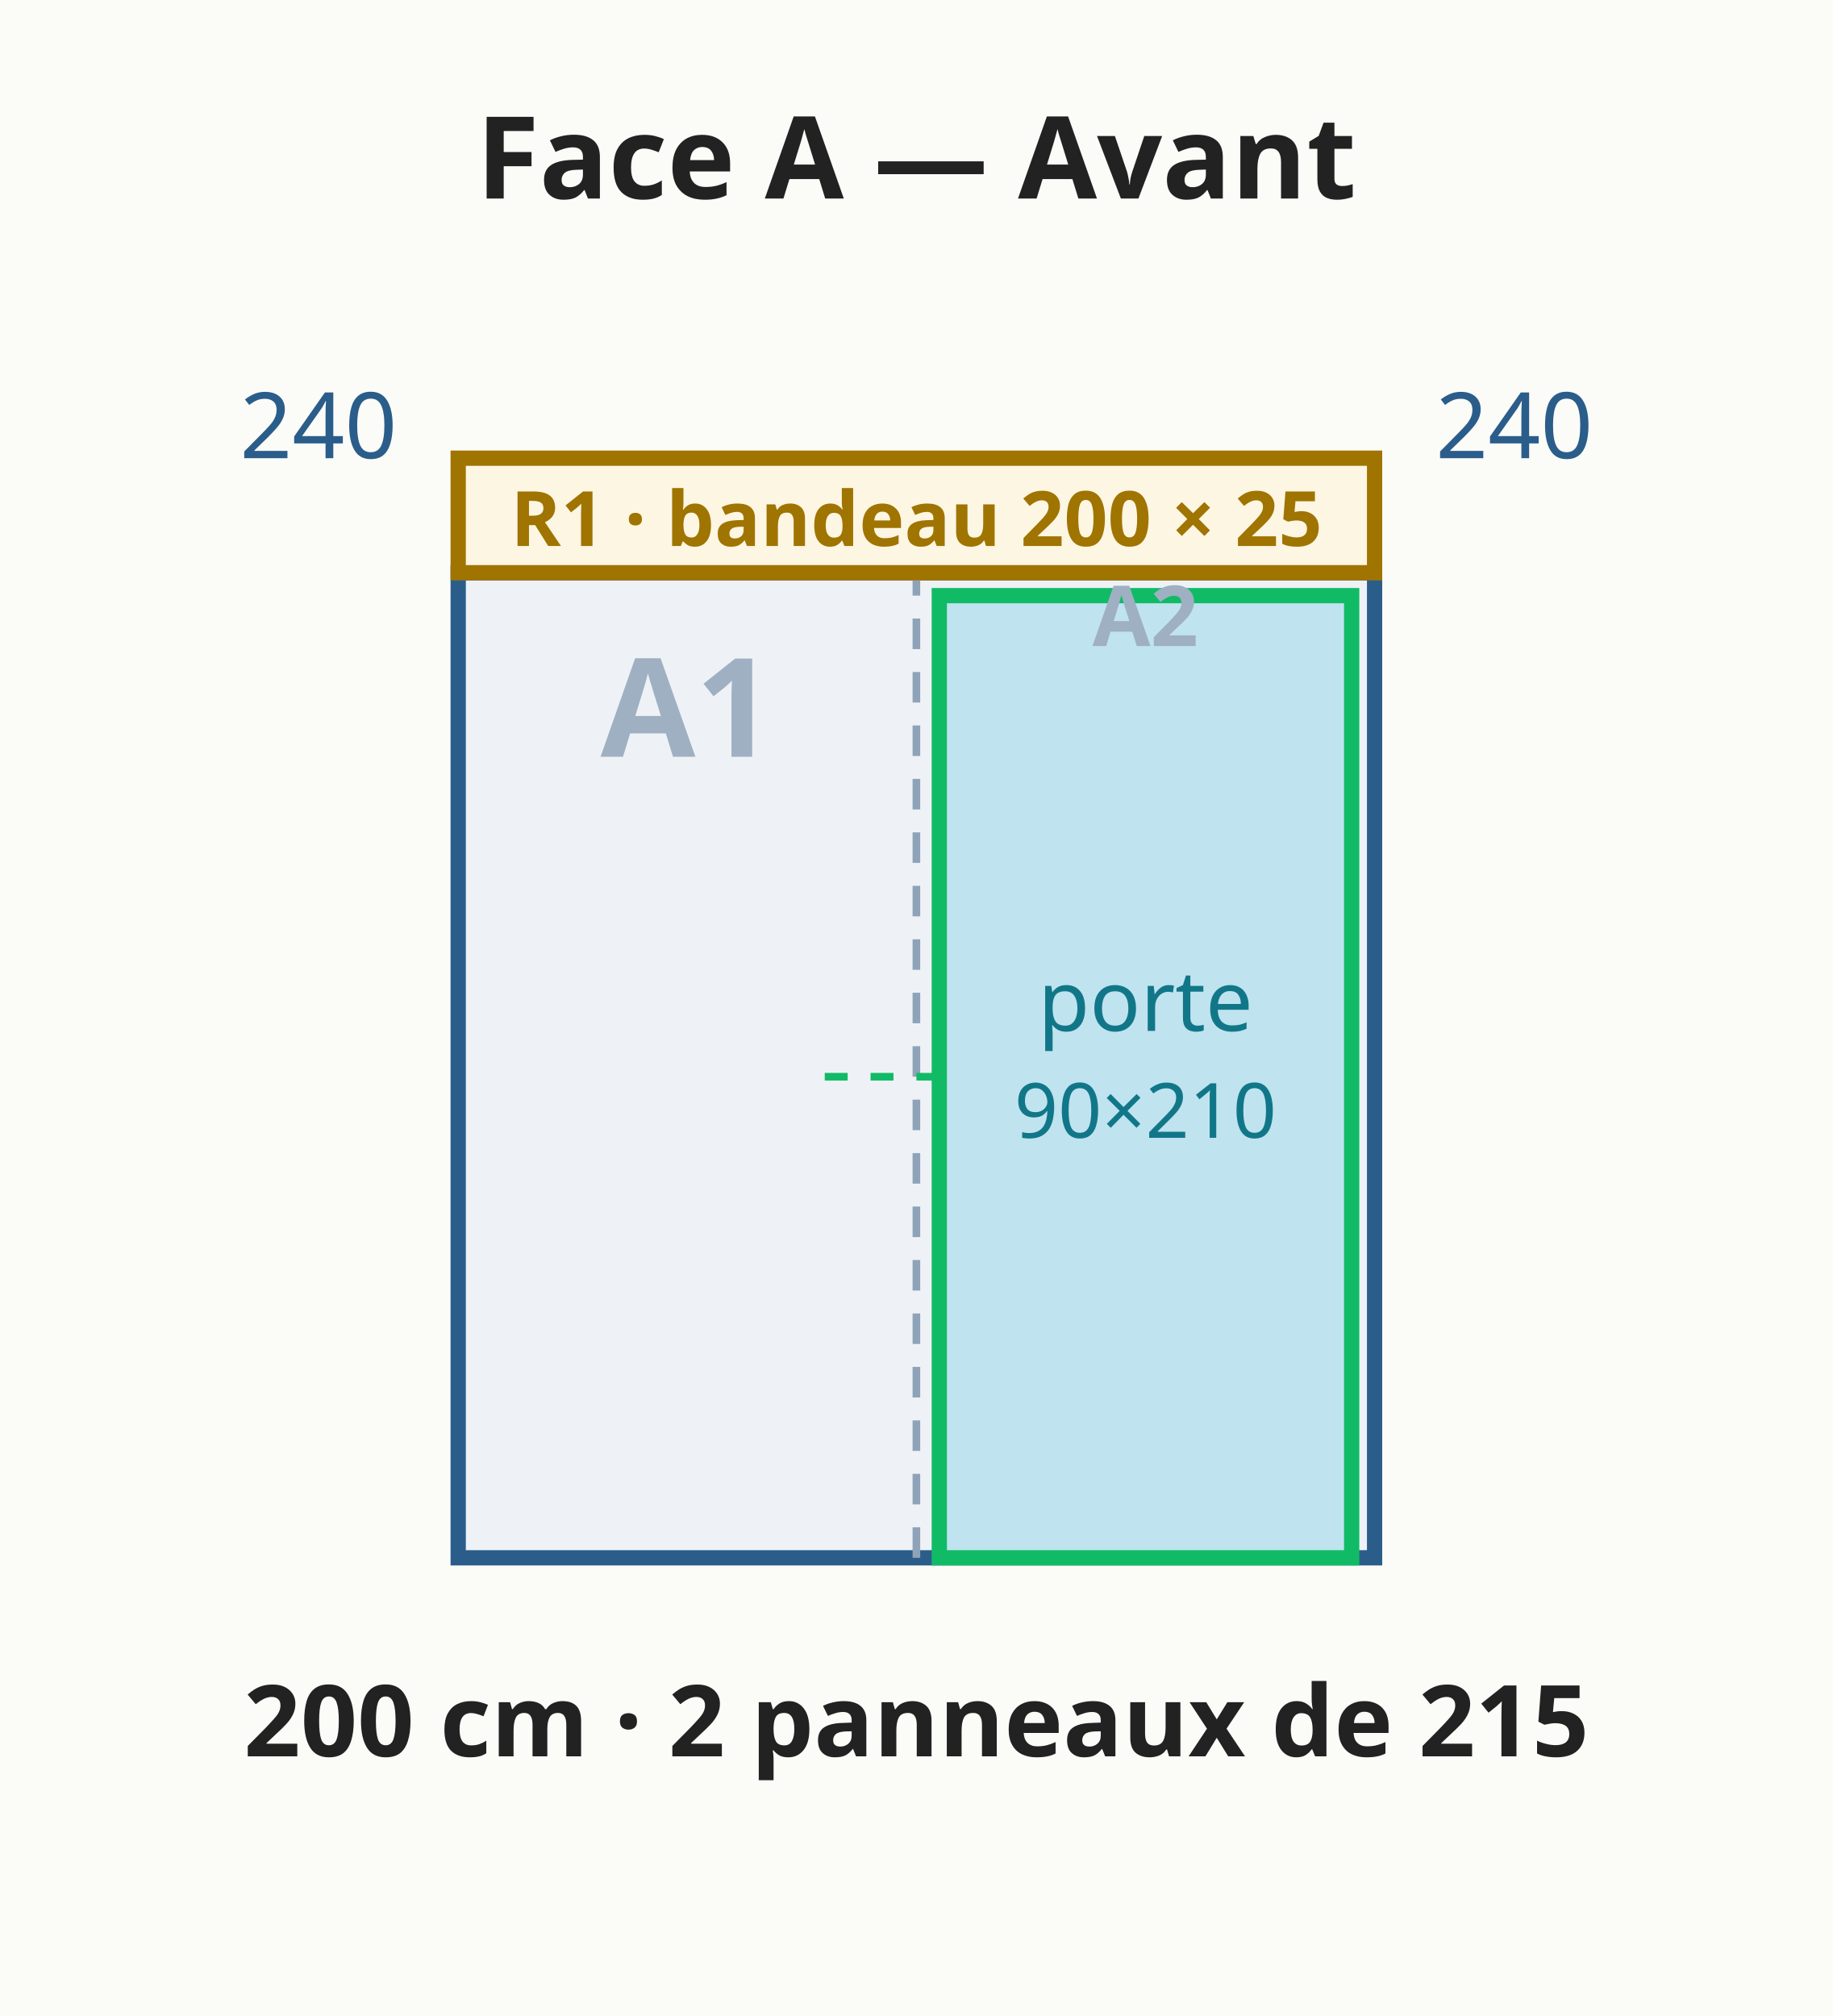
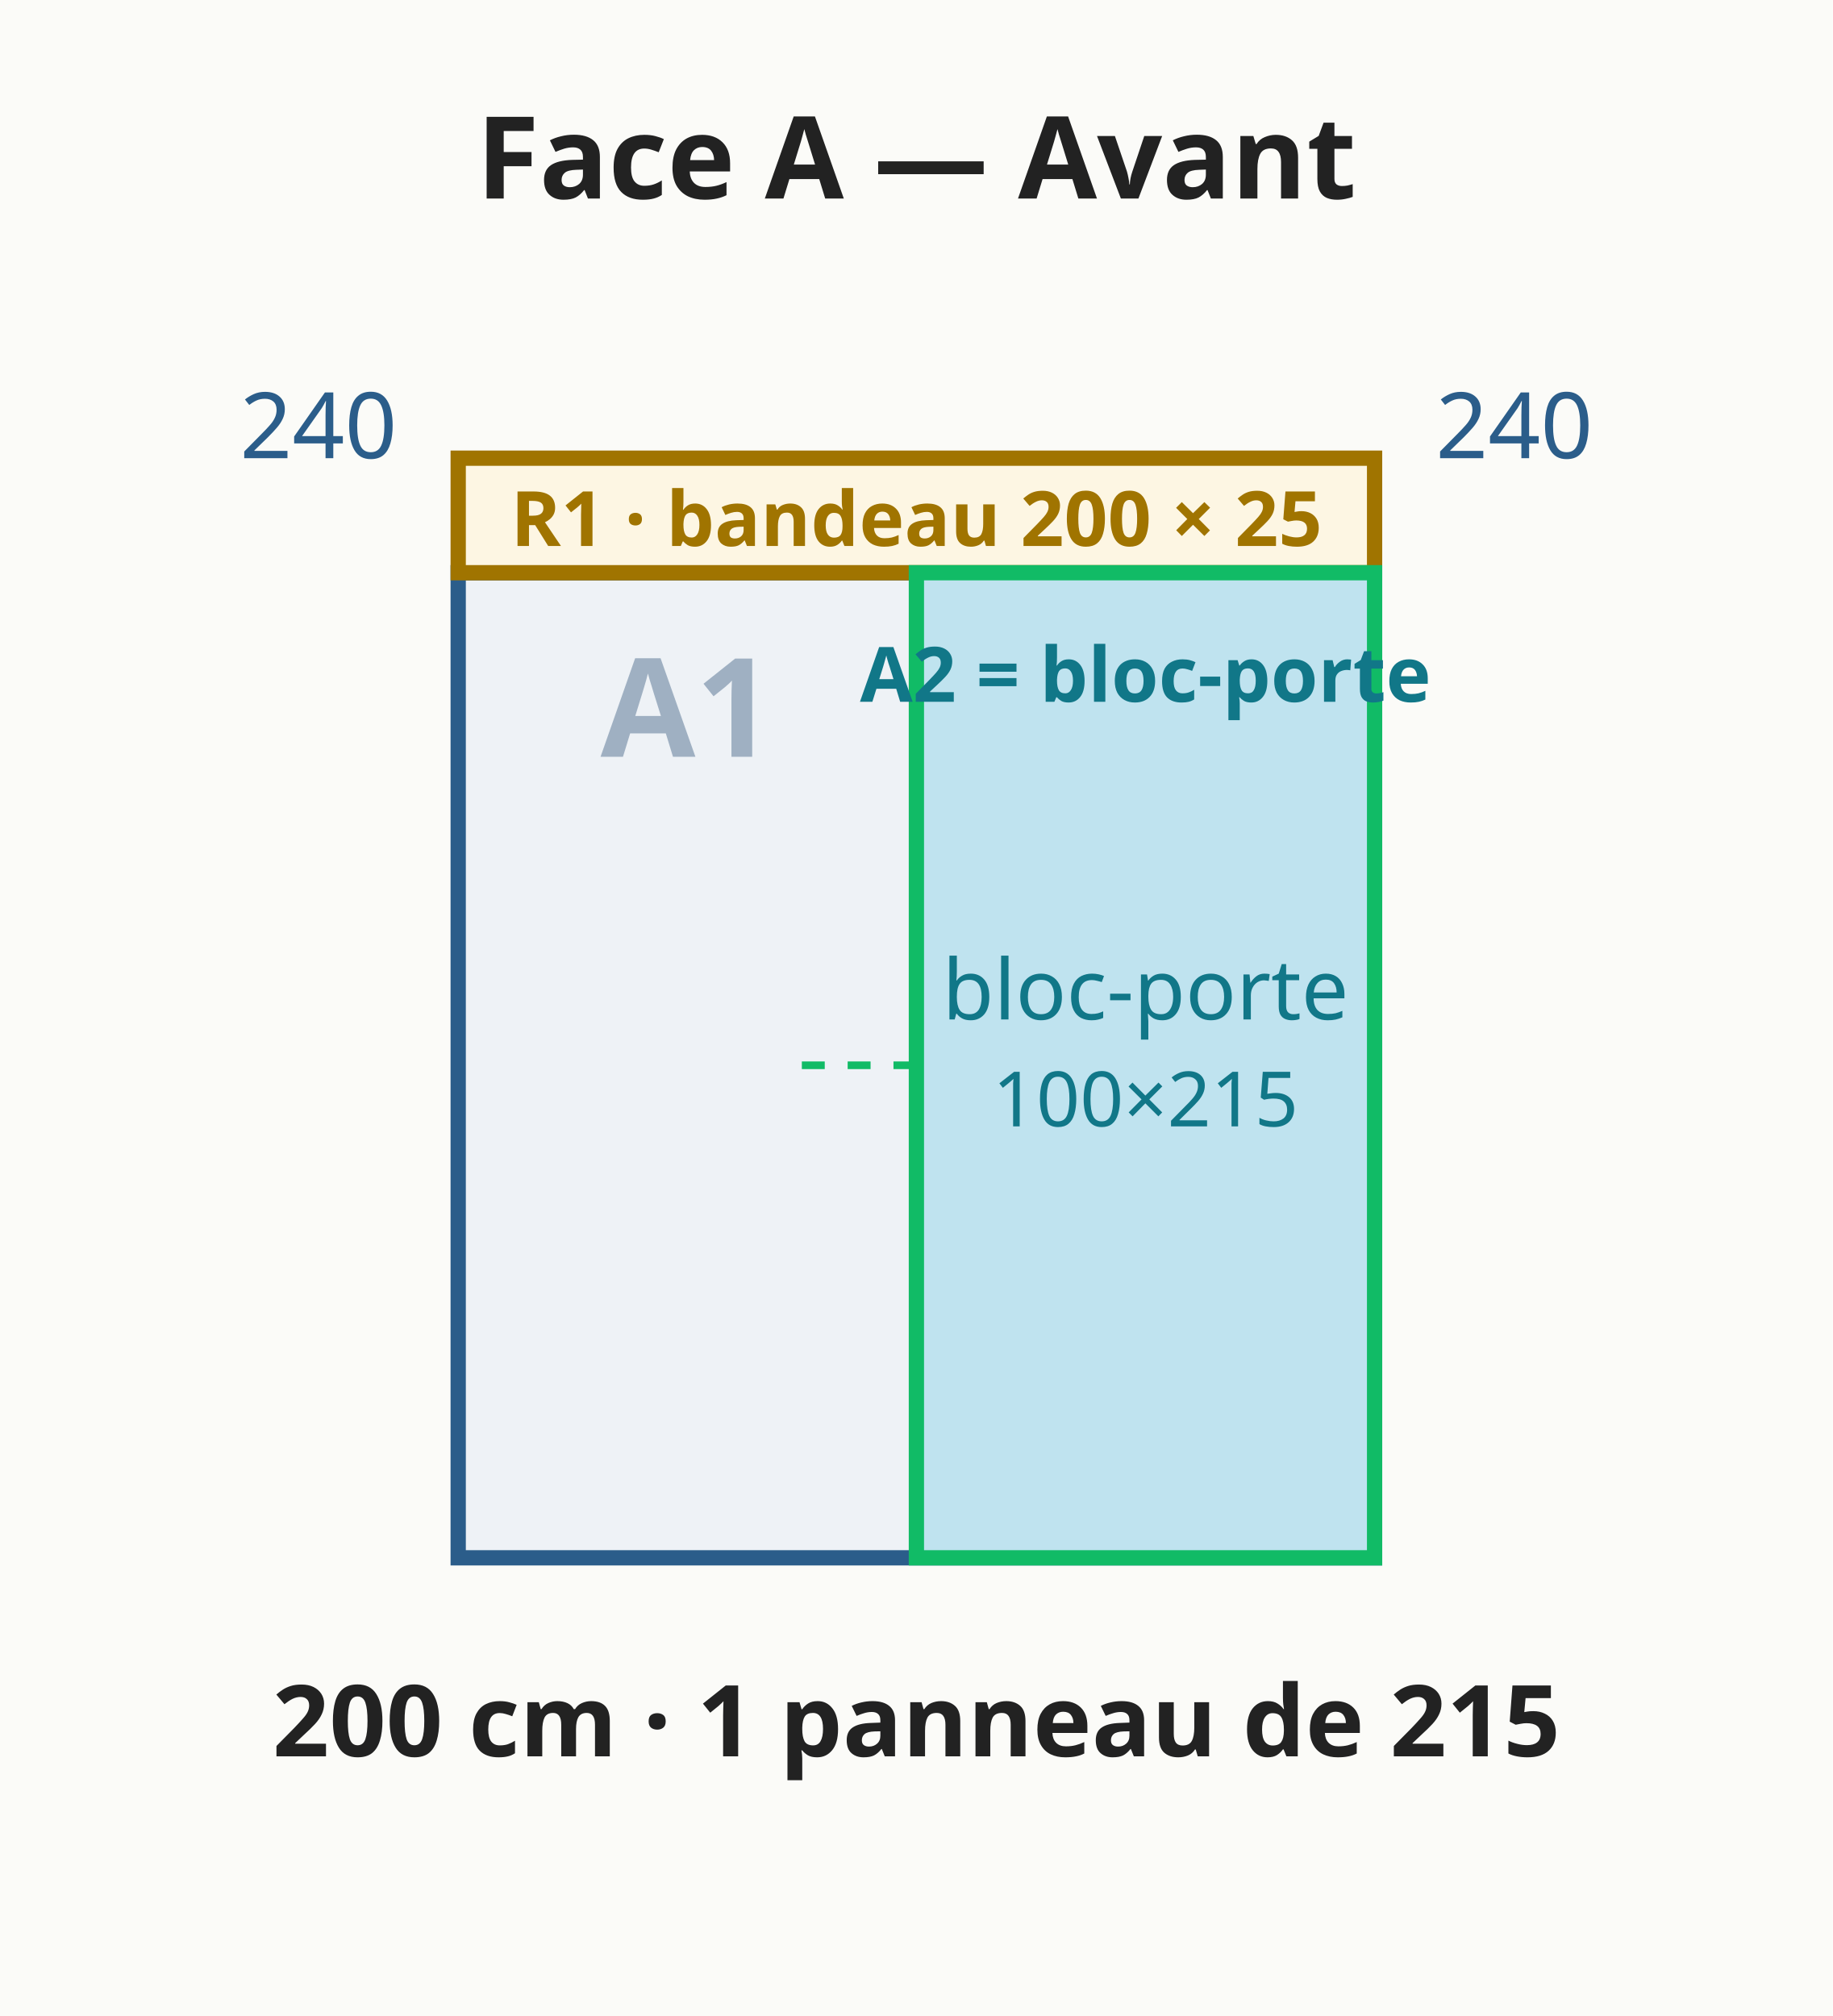
<svg xmlns="http://www.w3.org/2000/svg" viewBox="0 0 240 264" font-family="system-ui,sans-serif" font-size="13">
  <rect width="240" height="264" fill="#fbfbf8" />
  <polygon points="60.0,204.0 180.0,204.0 180.0,75.0 60.0,75.0" fill="#eef2f6" stroke="#2b5d8a" stroke-width="2" />
  <line x1="120.0" y1="204.0" x2="120.0" y2="75.0" stroke="#8fa3b8" stroke-width="1" stroke-dasharray="4 3" />
  <polygon points="60.0,75.0 180.0,75.0 180.0,60.0 60.0,60.0" fill="#fdf6e3" stroke="#a07400" stroke-width="2" />
  <text x="120.0" y="71.5" text-anchor="middle" fill="#a07400" font-size="10" font-weight="bold">R1 · bandeau 200 × 25</text>
-   <rect x="123.0" y="78.0" width="54.0" height="126.0" fill="#bfe3ef" stroke="#1b6" stroke-width="2" />
-   <line x1="123.0" y1="141.0" x2="107.0" y2="141.0" stroke="#1b6" stroke-width="1" stroke-dasharray="3 3" />
-   <text x="150.0" y="135.0" text-anchor="middle" fill="#178" font-size="11" font-weight="normal">porte</text>
-   <text x="150.0" y="149.0" text-anchor="middle" fill="#178" font-size="10" font-weight="normal">90×210</text>
+   <rect x="120.0" y="75.0" width="60.0" height="129.0" fill="#bfe3ef" stroke="#1b6" stroke-width="2" />
+   <line x1="120.0" y1="139.5" x2="104.0" y2="139.5" stroke="#1b6" stroke-width="1" stroke-dasharray="3 3" />
+   <text x="150.0" y="133.5" text-anchor="middle" fill="#178" font-size="11" font-weight="normal">bloc-porte</text>
+   <text x="150.0" y="147.5" text-anchor="middle" fill="#178" font-size="10" font-weight="normal">100×215</text>
  <text x="90.0" y="99.1" text-anchor="middle" fill="#9fb0c2" font-size="18" font-weight="bold">A1</text>
-   <text x="150.0" y="84.6" text-anchor="middle" fill="#9fb0c2" font-size="11" font-weight="bold">A2</text>
-   <text x="120.0" y="230.0" text-anchor="middle" fill="#222" font-size="13" font-weight="bold">200 cm · 2 panneaux de 215</text>
+   <text x="150.0" y="91.9" text-anchor="middle" fill="#178" font-size="10" font-weight="bold">A2 = bloc-porte</text>
+   <text x="120.0" y="230.0" text-anchor="middle" fill="#222" font-size="13" font-weight="bold">200 cm · 1 panneau de 215</text>
  <text x="52.0" y="60.0" text-anchor="end" fill="#2b5d8a" font-size="12" font-weight="normal">240</text>
  <text x="188.0" y="60.0" text-anchor="start" fill="#2b5d8a" font-size="12" font-weight="normal">240</text>
  <text x="120.0" y="26.0" text-anchor="middle" fill="#222" font-size="15" font-weight="bold">Face A — Avant</text>
</svg>
